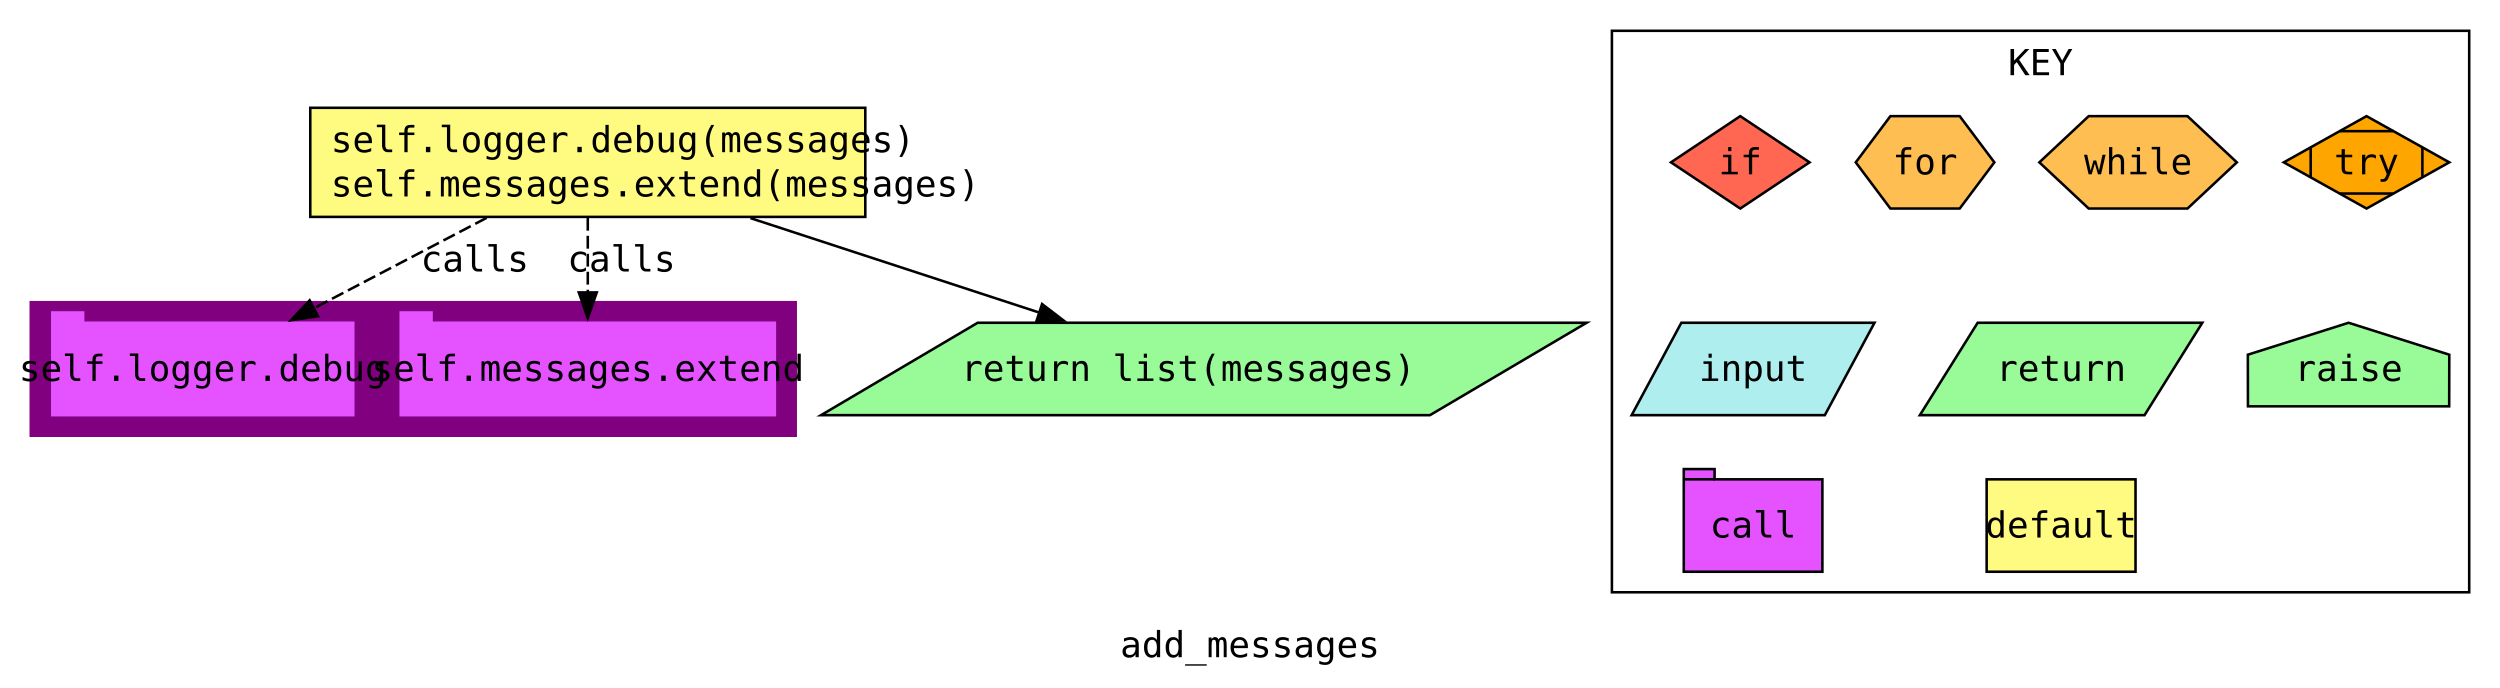
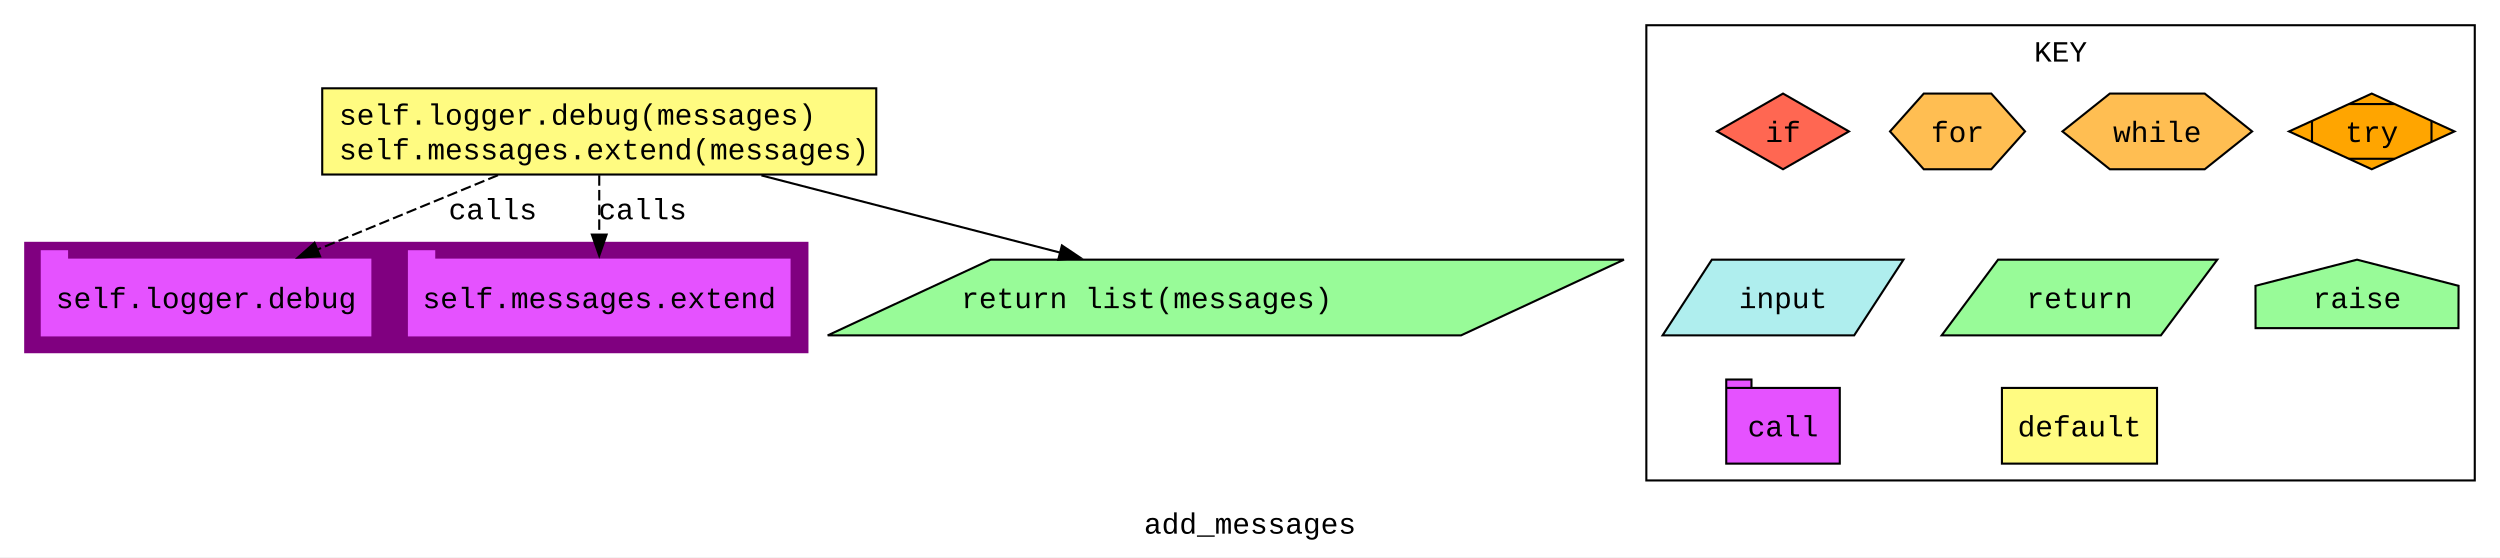
- <svg xmlns="http://www.w3.org/2000/svg" width="974pt" height="268pt" viewBox="0.00 0.00 974.00 268.00">
-   <g id="graph0" class="graph" transform="scale(1 1) rotate(0) translate(4 264)">
-     <polygon fill="white" stroke="none" points="-4,4 -4,-264 970,-264 970,4 -4,4" />
-     <text xml:space="preserve" text-anchor="middle" x="483" y="-7.95" font-family="DejaVu Sans Mono" font-size="14.00">add_messages</text>
+ <svg xmlns="http://www.w3.org/2000/svg" width="1189pt" height="265pt" viewBox="0.00 0.00 1189.00 265.00">
+   <g id="graph0" class="graph" transform="scale(1 1) rotate(0) translate(4 261)">
+     <polygon fill="white" stroke="none" points="-4,4 -4,-261 1185,-261 1185,4 -4,4" />
+     <text xml:space="preserve" text-anchor="middle" x="590.5" y="-7.2" font-family="Courier New" font-size="14.00">add_messages</text>
    <g id="clust1" class="cluster">
-       <polygon fill="purple" stroke="purple" points="8,-94.25 8,-146.25 306,-146.25 306,-94.25 8,-94.25" />
+       <polygon fill="purple" stroke="purple" points="8,-93.5 8,-145.5 380,-145.5 380,-93.5 8,-93.5" />
    </g>
    <g id="clust2" class="cluster">
-       <polygon fill="none" stroke="black" points="624,-33.25 624,-252 958,-252 958,-33.25 624,-33.25" />
-       <text xml:space="preserve" text-anchor="middle" x="791" y="-234.7" font-family="DejaVu Sans Mono" font-size="14.00">KEY</text>
+       <polygon fill="none" stroke="black" points="779,-32.5 779,-249 1173,-249 1173,-32.5 779,-32.5" />
+       <text xml:space="preserve" text-anchor="middle" x="976" y="-231.7" font-family="Courier New" font-size="14.00">KEY</text>
    </g>
    <g id="node1" class="node">
-       <polygon fill="#fffb81" stroke="black" points="333.12,-222 116.88,-222 116.88,-179.5 333.12,-179.5 333.12,-222" />
-       <text xml:space="preserve" text-anchor="start" x="124.88" y="-204.7" font-family="DejaVu Sans Mono" font-size="14.00">self.logger.debug(messages)</text>
-       <text xml:space="preserve" text-anchor="start" x="124.88" y="-187.45" font-family="DejaVu Sans Mono" font-size="14.00">self.messages.extend(messages)</text>
+       <polygon fill="#fffb81" stroke="black" points="412.75,-219 149.25,-219 149.25,-178 412.75,-178 412.75,-219" />
+       <text xml:space="preserve" text-anchor="start" x="157.25" y="-201.7" font-family="Courier New" font-size="14.00">self.logger.debug(messages)</text>
+       <text xml:space="preserve" text-anchor="start" x="157.25" y="-185.2" font-family="Courier New" font-size="14.00">self.messages.extend(messages)</text>
    </g>
    <g id="node2" class="node">
-       <polygon fill="#e552ff" stroke="#e552ff" points="133.62,-138.25 28.38,-138.25 28.38,-142.25 16.38,-142.25 16.38,-102.25 133.62,-102.25 133.62,-138.25" />
-       <polyline fill="none" stroke="#e552ff" points="16.38,-138.25 28.38,-138.25" />
-       <text xml:space="preserve" text-anchor="middle" x="75" y="-115.58" font-family="DejaVu Sans Mono" font-size="14.00">self.logger.debug</text>
+       <polygon fill="#e552ff" stroke="#e552ff" points="172.12,-137.5 27.88,-137.5 27.88,-141.5 15.88,-141.5 15.88,-101.5 172.12,-101.5 172.12,-137.5" />
+       <polyline fill="none" stroke="#e552ff" points="15.88,-137.5 27.88,-137.5" />
+       <text xml:space="preserve" text-anchor="middle" x="94" y="-114.45" font-family="Courier New" font-size="14.00">self.logger.debug</text>
    </g>
    <g id="edge1" class="edge">
-       <path fill="none" stroke="black" stroke-dasharray="5,2" d="M185.59,-179.13C164.85,-168.27 139.39,-154.95 118.13,-143.82" />
-       <polygon fill="black" stroke="black" points="119.89,-140.79 109.4,-139.25 116.64,-146.99 119.89,-140.79" />
-       <text xml:space="preserve" text-anchor="middle" x="180.97" y="-158.2" font-family="DejaVu Sans Mono" font-size="14.00">calls</text>
+       <path fill="none" stroke="black" stroke-dasharray="5,2" d="M232.84,-177.67C206.48,-166.81 173.76,-153.34 146.71,-142.2" />
+       <polygon fill="black" stroke="black" points="148.24,-139.05 137.66,-138.48 145.58,-145.52 148.24,-139.05" />
+       <text xml:space="preserve" text-anchor="middle" x="230.37" y="-156.7" font-family="Courier New" font-size="14.00">calls</text>
    </g>
    <g id="node3" class="node">
-       <polygon fill="#e552ff" stroke="#e552ff" points="297.88,-138.25 164.12,-138.25 164.12,-142.25 152.12,-142.25 152.12,-102.25 297.88,-102.25 297.88,-138.25" />
-       <polyline fill="none" stroke="#e552ff" points="152.12,-138.25 164.12,-138.25" />
-       <text xml:space="preserve" text-anchor="middle" x="225" y="-115.58" font-family="DejaVu Sans Mono" font-size="14.00">self.messages.extend</text>
+       <polygon fill="#e552ff" stroke="#e552ff" points="371.5,-137.5 202.5,-137.5 202.5,-141.5 190.5,-141.5 190.5,-101.5 371.5,-101.5 371.5,-137.5" />
+       <polyline fill="none" stroke="#e552ff" points="190.5,-137.5 202.5,-137.5" />
+       <text xml:space="preserve" text-anchor="middle" x="281" y="-114.45" font-family="Courier New" font-size="14.00">self.messages.extend</text>
    </g>
    <g id="edge2" class="edge">
-       <path fill="none" stroke="black" stroke-dasharray="5,2" d="M225,-179.13C225,-170.15 225,-159.48 225,-149.76" />
-       <polygon fill="black" stroke="black" points="228.5,-150.07 225,-140.07 221.5,-150.07 228.5,-150.07" />
-       <text xml:space="preserve" text-anchor="middle" x="238.12" y="-158.2" font-family="DejaVu Sans Mono" font-size="14.00">calls</text>
+       <path fill="none" stroke="black" stroke-dasharray="5,2" d="M281,-177.67C281,-169.02 281,-158.72 281,-149.25" />
+       <polygon fill="black" stroke="black" points="284.5,-149.42 281,-139.42 277.5,-149.42 284.5,-149.42" />
+       <text xml:space="preserve" text-anchor="middle" x="301.62" y="-156.7" font-family="Courier New" font-size="14.00">calls</text>
    </g>
    <g id="node4" class="node">
-       <polygon fill="#98fb98" stroke="black" points="614.13,-138.25 376.9,-138.25 315.87,-102.25 553.1,-102.25 614.13,-138.25" />
-       <text xml:space="preserve" text-anchor="start" x="370.47" y="-115.58" font-family="DejaVu Sans Mono" font-size="14.00">return list(messages)</text>
+       <polygon fill="#98fb98" stroke="black" points="768.35,-137.5 467.13,-137.5 389.65,-101.5 690.87,-101.5 768.35,-137.5" />
+       <text xml:space="preserve" text-anchor="start" x="453.18" y="-114.45" font-family="Courier New" font-size="14.00">return list(messages)</text>
    </g>
    <g id="edge3" class="edge">
-       <path fill="none" stroke="black" d="M288.37,-179.02C323.23,-167.62 366.37,-153.51 401.29,-142.09" />
-       <polygon fill="black" stroke="black" points="401.99,-145.54 410.4,-139.11 399.81,-138.89 401.99,-145.54" />
+       <path fill="none" stroke="black" d="M358.13,-177.57C401.85,-166.27 456.42,-152.17 500.39,-140.81" />
+       <polygon fill="black" stroke="black" points="501.05,-144.26 509.86,-138.37 499.3,-137.48 501.05,-144.26" />
    </g>
    <g id="node5" class="node">
-       <polygon fill="#afeeee" stroke="black" points="726.31,-138.25 651.05,-138.25 631.69,-102.25 706.95,-102.25 726.31,-138.25" />
-       <text xml:space="preserve" text-anchor="middle" x="679" y="-115.58" font-family="DejaVu Sans Mono" font-size="14.00">input</text>
+       <polygon fill="#afeeee" stroke="black" points="901.28,-137.5 810.16,-137.5 786.72,-101.5 877.84,-101.5 901.28,-137.5" />
+       <text xml:space="preserve" text-anchor="middle" x="844" y="-114.45" font-family="Courier New" font-size="14.00">input</text>
    </g>
    <g id="node10" class="node">
-       <polygon fill="#e552ff" stroke="black" points="706,-77.25 664,-77.25 664,-81.25 652,-81.25 652,-41.25 706,-41.25 706,-77.25" />
-       <polyline fill="none" stroke="black" points="652,-77.25 664,-77.25" />
-       <text xml:space="preserve" text-anchor="middle" x="679" y="-54.58" font-family="DejaVu Sans Mono" font-size="14.00">call</text>
+       <polygon fill="#e552ff" stroke="black" points="871,-76.5 829,-76.5 829,-80.5 817,-80.5 817,-40.5 871,-40.5 871,-76.5" />
+       <polyline fill="none" stroke="black" points="817,-76.5 829,-76.5" />
+       <text xml:space="preserve" text-anchor="middle" x="844" y="-53.45" font-family="Courier New" font-size="14.00">call</text>
    </g>
    <g id="node6" class="node">
-       <polygon fill="#fffb81" stroke="black" points="828,-77.25 770,-77.25 770,-41.25 828,-41.25 828,-77.25" />
-       <text xml:space="preserve" text-anchor="middle" x="799" y="-54.58" font-family="DejaVu Sans Mono" font-size="14.00">default</text>
+       <polygon fill="#fffb81" stroke="black" points="1021.88,-76.5 948.12,-76.5 948.12,-40.5 1021.88,-40.5 1021.88,-76.5" />
+       <text xml:space="preserve" text-anchor="middle" x="985" y="-53.45" font-family="Courier New" font-size="14.00">default</text>
    </g>
    <g id="node7" class="node">
-       <polygon fill="#ff6752" stroke="black" points="674,-218.75 647,-200.75 674,-182.75 701,-200.75 674,-218.75" />
-       <text xml:space="preserve" text-anchor="middle" x="674" y="-196.07" font-family="DejaVu Sans Mono" font-size="14.00">if</text>
+       <polygon fill="#ff6752" stroke="black" points="844,-216.5 812.64,-198.5 844,-180.5 875.36,-198.5 844,-216.5" />
+       <text xml:space="preserve" text-anchor="middle" x="844" y="-193.45" font-family="Courier New" font-size="14.00">if</text>
    </g>
    <g id="node8" class="node">
-       <polygon fill="#ffbe52" stroke="black" points="773,-200.75 759.5,-218.75 732.5,-218.75 719,-200.75 732.5,-182.75 759.5,-182.75 773,-200.75" />
-       <text xml:space="preserve" text-anchor="middle" x="746" y="-196.07" font-family="DejaVu Sans Mono" font-size="14.00">for</text>
+       <polygon fill="#ffbe52" stroke="black" points="959.11,-198.5 943.06,-216.5 910.94,-216.5 894.89,-198.5 910.94,-180.5 943.06,-180.5 959.11,-198.5" />
+       <text xml:space="preserve" text-anchor="middle" x="927" y="-193.45" font-family="Courier New" font-size="14.00">for</text>
    </g>
    <g id="node11" class="node">
-       <polygon fill="#98fb98" stroke="black" points="854.02,-138.25 766.49,-138.25 743.98,-102.25 831.51,-102.25 854.02,-138.25" />
-       <text xml:space="preserve" text-anchor="middle" x="799" y="-115.58" font-family="DejaVu Sans Mono" font-size="14.00">return</text>
+       <polygon fill="#98fb98" stroke="black" points="1050.54,-137.5 946.28,-137.5 919.46,-101.5 1023.72,-101.5 1050.54,-137.5" />
+       <text xml:space="preserve" text-anchor="middle" x="985" y="-114.45" font-family="Courier New" font-size="14.00">return</text>
    </g>
    <g id="node9" class="node">
-       <polygon fill="#ffbe52" stroke="black" points="867.47,-200.75 848.24,-218.75 809.76,-218.75 790.53,-200.75 809.76,-182.75 848.24,-182.75 867.47,-200.75" />
-       <text xml:space="preserve" text-anchor="middle" x="829" y="-196.07" font-family="DejaVu Sans Mono" font-size="14.00">while</text>
+       <polygon fill="#ffbe52" stroke="black" points="1067.11,-198.5 1044.56,-216.5 999.44,-216.5 976.89,-198.5 999.44,-180.5 1044.56,-180.5 1067.11,-198.5" />
+       <text xml:space="preserve" text-anchor="middle" x="1022" y="-193.45" font-family="Courier New" font-size="14.00">while</text>
    </g>
    <g id="node12" class="node">
-       <polygon fill="orange" stroke="black" points="918,-218.75 885.76,-200.75 918,-182.75 950.24,-200.75 918,-218.75" />
-       <polyline fill="none" stroke="black" points="896.24,-206.6 896.24,-194.9" />
-       <polyline fill="none" stroke="black" points="907.52,-188.6 928.48,-188.6" />
-       <polyline fill="none" stroke="black" points="939.76,-194.9 939.76,-206.6" />
-       <polyline fill="none" stroke="black" points="928.48,-212.9 907.52,-212.9" />
-       <text xml:space="preserve" text-anchor="middle" x="918" y="-196.07" font-family="DejaVu Sans Mono" font-size="14.00">try</text>
+       <polygon fill="orange" stroke="black" points="1124,-216.5 1084.67,-198.5 1124,-180.5 1163.33,-198.5 1124,-216.5" />
+       <polyline fill="none" stroke="black" points="1095.58,-203.49 1095.58,-193.51" />
+       <polyline fill="none" stroke="black" points="1113.09,-185.49 1134.91,-185.49" />
+       <polyline fill="none" stroke="black" points="1152.42,-193.51 1152.42,-203.49" />
+       <polyline fill="none" stroke="black" points="1134.91,-211.51 1113.09,-211.51" />
+       <text xml:space="preserve" text-anchor="middle" x="1124" y="-193.45" font-family="Courier New" font-size="14.00">try</text>
    </g>
    <g id="node13" class="node">
-       <polygon fill="#98fb98" stroke="black" points="950.24,-125.81 911,-138.25 871.76,-125.81 871.8,-105.69 950.2,-105.69 950.24,-125.81" />
-       <text xml:space="preserve" text-anchor="middle" x="911" y="-115.58" font-family="DejaVu Sans Mono" font-size="14.00">raise</text>
+       <polygon fill="#98fb98" stroke="black" points="1165.29,-125.06 1117,-137.5 1068.71,-125.06 1068.75,-104.94 1165.25,-104.94 1165.29,-125.06" />
+       <text xml:space="preserve" text-anchor="middle" x="1117" y="-114.45" font-family="Courier New" font-size="14.00">raise</text>
    </g>
  </g>
</svg>
